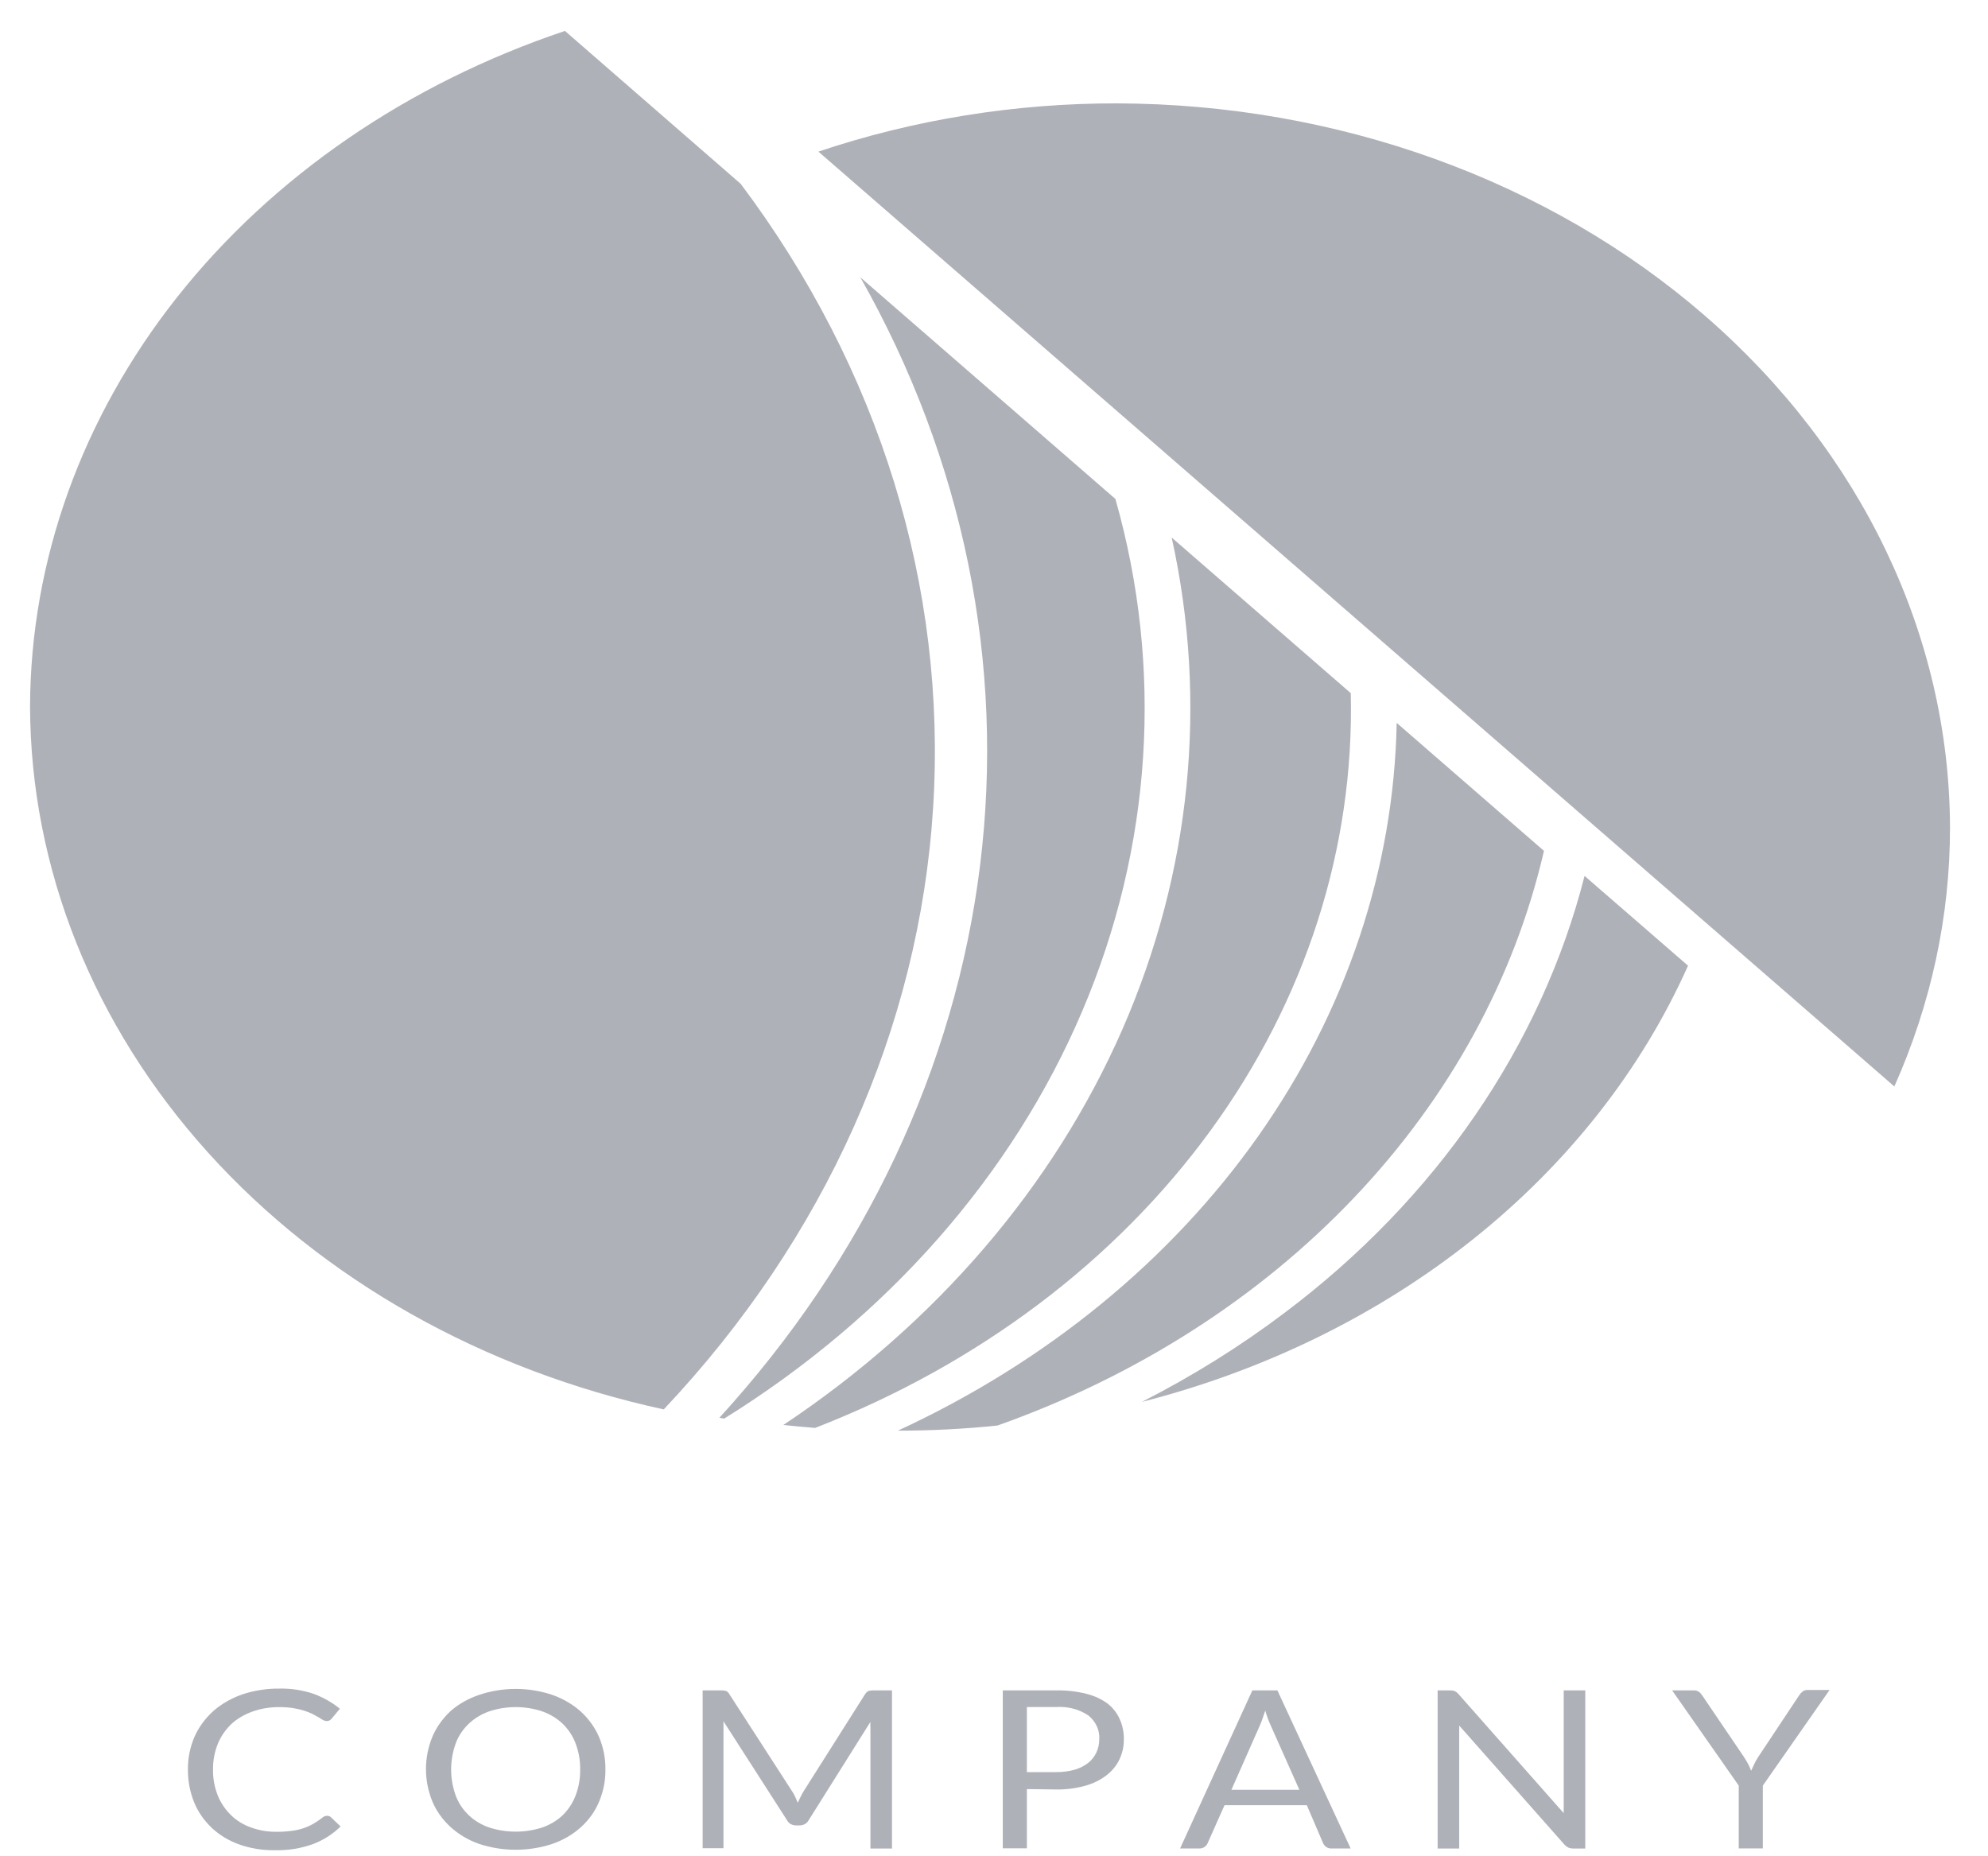
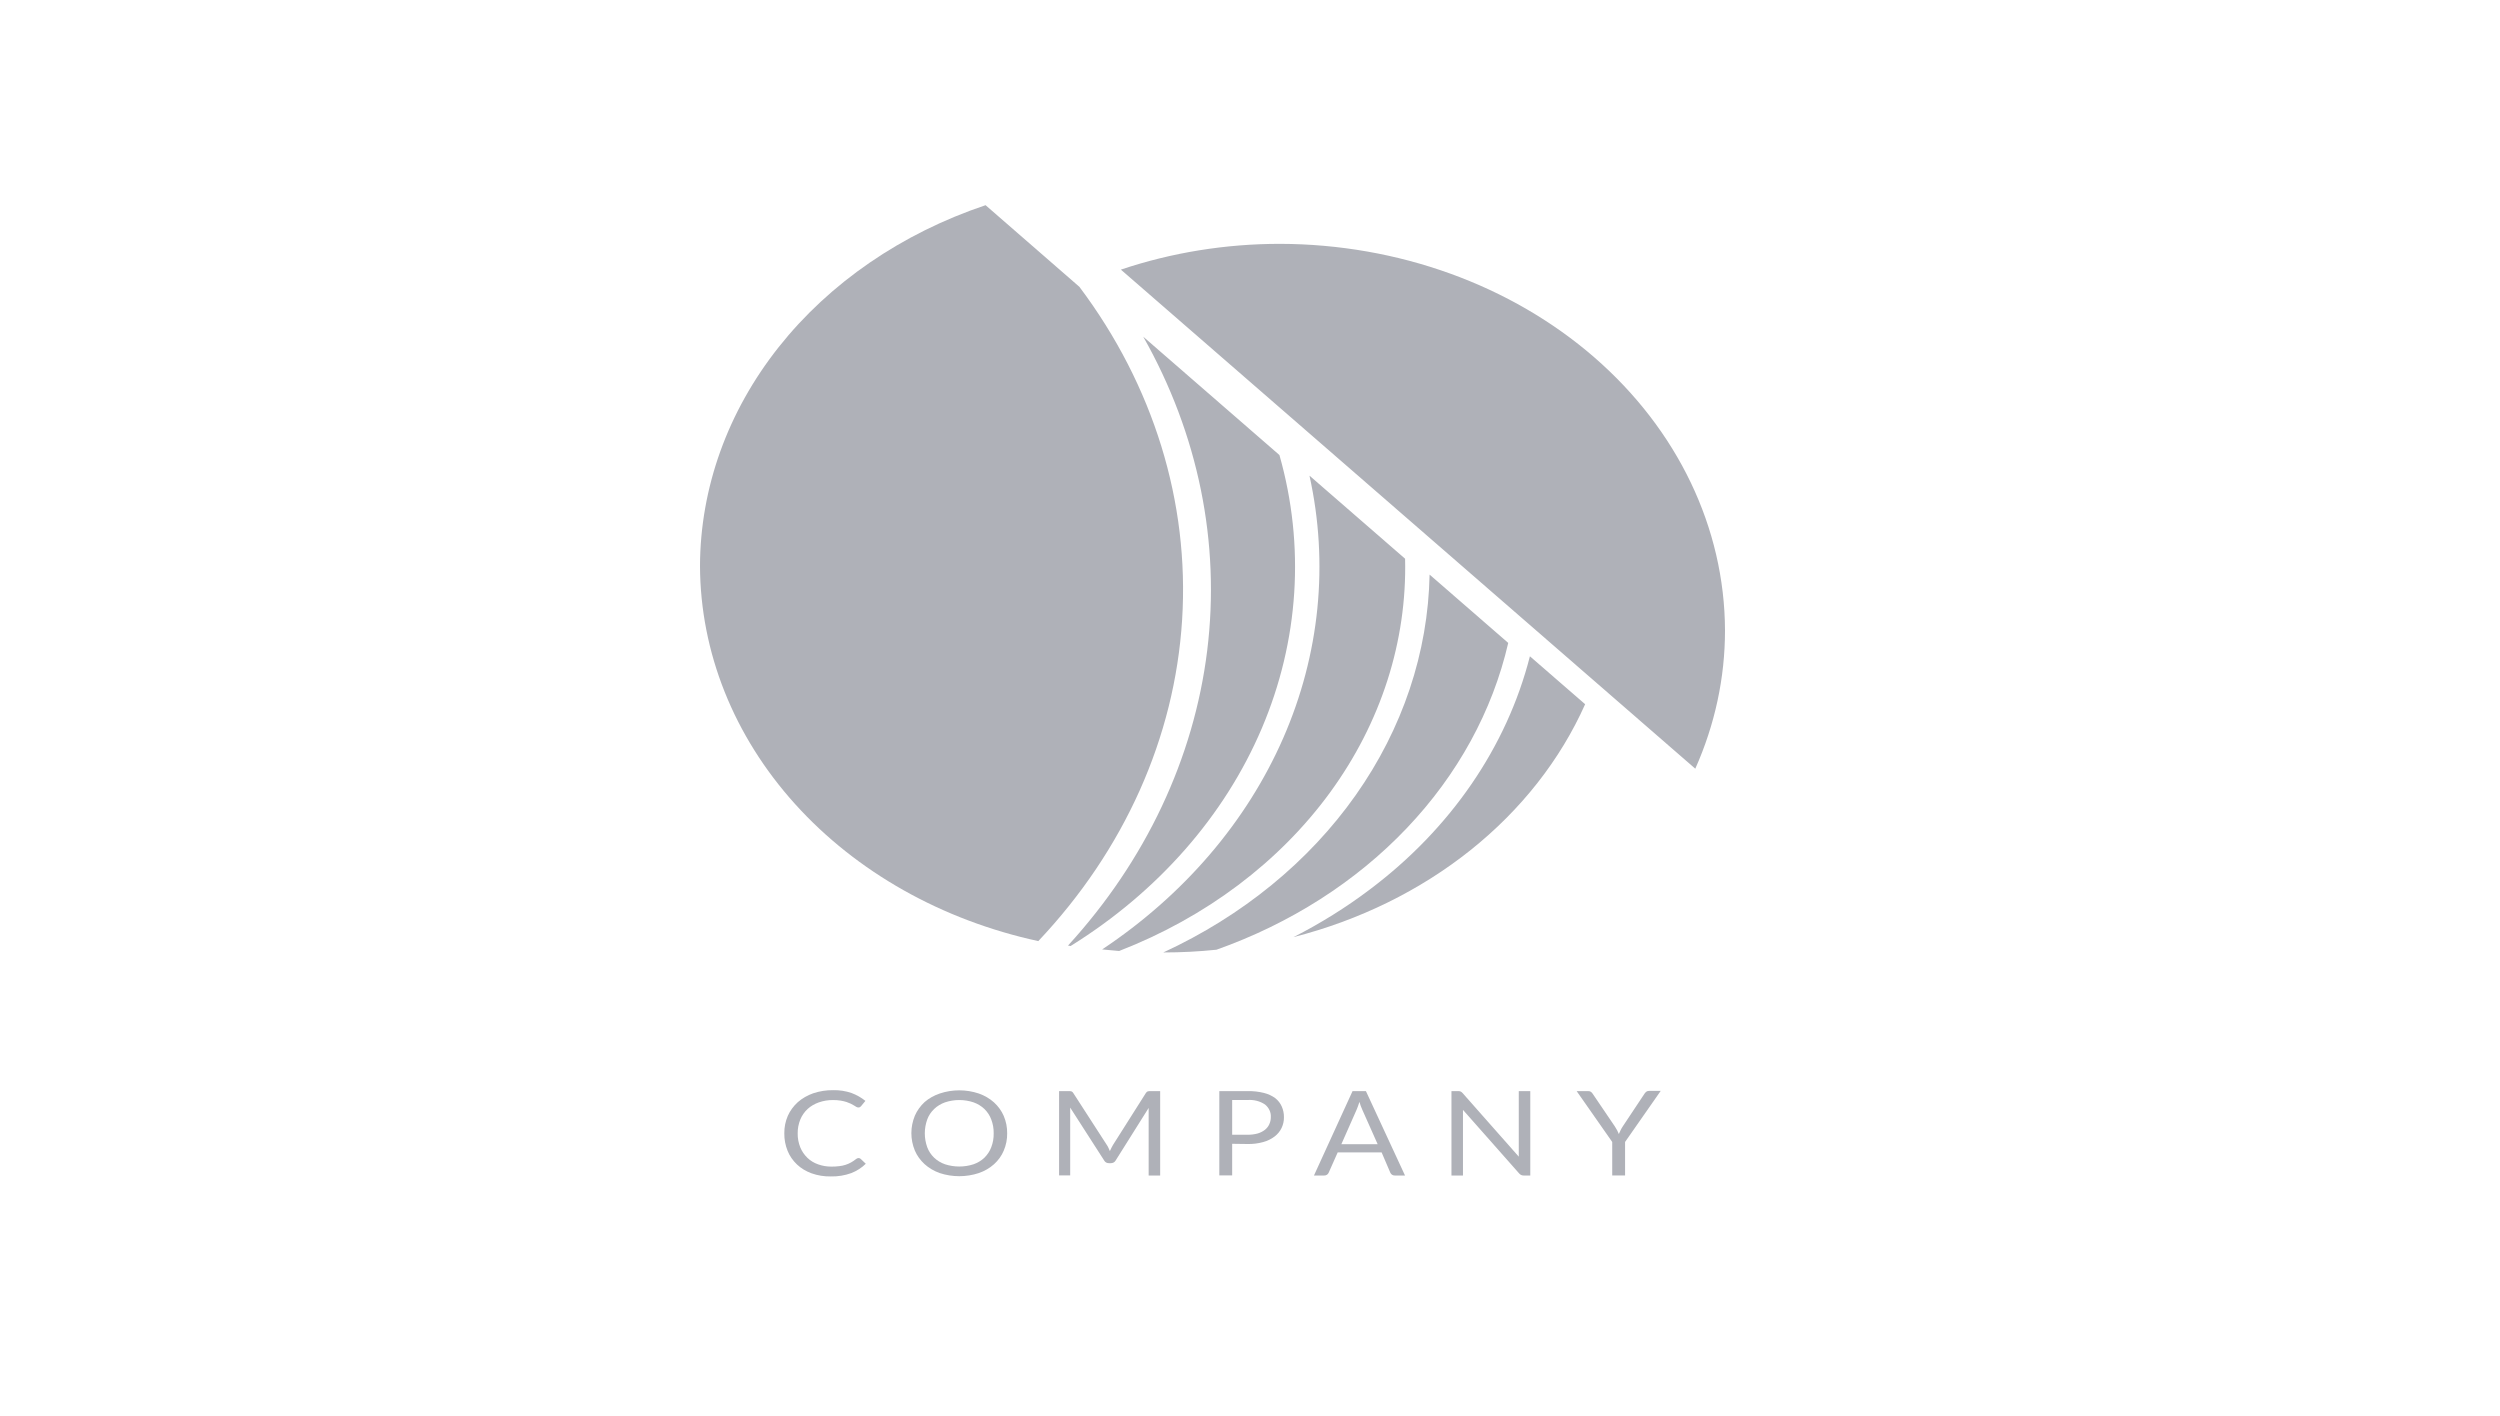
- <svg xmlns="http://www.w3.org/2000/svg" width="45" height="42" viewBox="0 0 45 42" fill="none">
-   <path d="M7.406 41.101C7.422 41.102 7.438 41.105 7.452 41.111C7.467 41.116 7.48 41.124 7.491 41.135L7.709 41.343C7.54 41.512 7.33 41.647 7.095 41.739C6.82 41.839 6.524 41.888 6.226 41.881C5.945 41.886 5.667 41.841 5.408 41.748C5.174 41.663 4.964 41.536 4.792 41.374C4.616 41.206 4.481 41.01 4.394 40.796C4.298 40.557 4.251 40.306 4.254 40.054C4.251 39.8 4.301 39.548 4.404 39.31C4.5 39.095 4.643 38.899 4.827 38.732C5.013 38.569 5.236 38.441 5.481 38.355C5.75 38.265 6.036 38.22 6.324 38.223C6.591 38.217 6.857 38.258 7.106 38.344C7.322 38.425 7.521 38.538 7.693 38.678L7.51 38.9C7.497 38.916 7.482 38.93 7.464 38.941C7.442 38.953 7.416 38.959 7.39 38.957C7.362 38.956 7.334 38.947 7.311 38.934L7.213 38.874L7.076 38.798C7.018 38.77 6.956 38.746 6.894 38.725C6.813 38.7 6.73 38.68 6.646 38.666C6.539 38.649 6.43 38.641 6.321 38.642C6.114 38.64 5.908 38.674 5.716 38.742C5.537 38.805 5.375 38.9 5.241 39.021C5.106 39.15 5.001 39.302 4.933 39.467C4.857 39.655 4.819 39.854 4.822 40.054C4.818 40.257 4.856 40.459 4.933 40.651C5 40.815 5.103 40.965 5.236 41.094C5.361 41.215 5.516 41.309 5.689 41.369C5.867 41.433 6.058 41.465 6.25 41.464C6.362 41.465 6.473 41.459 6.583 41.445C6.763 41.426 6.935 41.372 7.087 41.286C7.164 41.242 7.236 41.193 7.303 41.139C7.331 41.116 7.368 41.103 7.406 41.101Z" fill="#AFB1B8" />
-   <path d="M13.704 40.054C13.708 40.305 13.658 40.555 13.557 40.791C13.468 41.004 13.328 41.199 13.146 41.363C12.965 41.526 12.745 41.654 12.502 41.738C11.968 41.915 11.378 41.915 10.844 41.738C10.603 41.653 10.385 41.524 10.204 41.361C10.022 41.195 9.881 40.999 9.789 40.783C9.593 40.306 9.593 39.785 9.789 39.308C9.882 39.092 10.023 38.895 10.204 38.727C10.386 38.569 10.604 38.446 10.844 38.365C11.377 38.185 11.969 38.185 12.502 38.365C12.744 38.45 12.963 38.578 13.146 38.741C13.325 38.906 13.465 39.1 13.557 39.312C13.658 39.55 13.708 39.801 13.704 40.054ZM13.132 40.054C13.136 39.853 13.101 39.653 13.028 39.462C12.967 39.298 12.868 39.147 12.737 39.019C12.609 38.897 12.451 38.801 12.276 38.739C11.888 38.609 11.459 38.609 11.071 38.739C10.895 38.801 10.738 38.897 10.61 39.019C10.477 39.146 10.376 39.297 10.316 39.462C10.177 39.847 10.177 40.26 10.316 40.646C10.377 40.81 10.477 40.961 10.61 41.089C10.738 41.21 10.895 41.305 11.071 41.366C11.459 41.492 11.887 41.492 12.276 41.366C12.451 41.305 12.609 41.21 12.737 41.089C12.867 40.96 12.966 40.809 13.028 40.646C13.101 40.455 13.136 40.255 13.132 40.054Z" fill="#AFB1B8" />
-   <path d="M18.001 40.675L18.059 40.807C18.08 40.76 18.099 40.717 18.121 40.675C18.142 40.63 18.166 40.587 18.192 40.544L19.585 38.344C19.613 38.306 19.637 38.282 19.665 38.275C19.701 38.265 19.74 38.261 19.779 38.263H20.191V41.843H19.703V39.211C19.703 39.178 19.703 39.14 19.703 39.099C19.7 39.059 19.7 39.017 19.703 38.976L18.301 41.208C18.283 41.241 18.255 41.269 18.219 41.289C18.183 41.309 18.142 41.319 18.099 41.319H18.02C17.978 41.32 17.936 41.309 17.9 41.29C17.865 41.27 17.836 41.241 17.819 41.208L16.376 38.962C16.376 39.005 16.376 39.047 16.376 39.09C16.376 39.133 16.376 39.171 16.376 39.204V41.836H15.905V38.263H16.316C16.355 38.261 16.394 38.265 16.431 38.275C16.465 38.29 16.492 38.314 16.507 38.344L17.93 40.547C17.958 40.588 17.982 40.63 18.001 40.675Z" fill="#AFB1B8" />
-   <path d="M23.244 40.497V41.838H22.699V38.263H23.915C24.145 38.259 24.373 38.286 24.594 38.341C24.77 38.385 24.934 38.461 25.074 38.564C25.195 38.661 25.288 38.781 25.346 38.915C25.411 39.06 25.442 39.216 25.439 39.372C25.442 39.529 25.407 39.684 25.338 39.829C25.273 39.966 25.172 40.088 25.044 40.187C24.904 40.294 24.739 40.375 24.561 40.423C24.349 40.482 24.127 40.51 23.904 40.506L23.244 40.497ZM23.244 40.113H23.904C24.047 40.115 24.19 40.096 24.327 40.059C24.439 40.026 24.543 39.973 24.632 39.905C24.714 39.839 24.777 39.758 24.818 39.668C24.862 39.572 24.884 39.47 24.883 39.367C24.889 39.268 24.871 39.168 24.828 39.076C24.786 38.983 24.721 38.9 24.638 38.832C24.429 38.69 24.168 38.622 23.904 38.64H23.244V40.113Z" fill="#AFB1B8" />
-   <path d="M30.573 41.842H30.142C30.099 41.844 30.057 41.832 30.022 41.809C29.991 41.787 29.967 41.758 29.951 41.726L29.581 40.862H27.718L27.334 41.726C27.32 41.758 27.296 41.786 27.266 41.807C27.231 41.831 27.188 41.844 27.143 41.842H26.712L28.348 38.263H28.915L30.573 41.842ZM27.874 40.513H29.412L28.763 39.056C28.713 38.947 28.672 38.834 28.64 38.72L28.577 38.907C28.558 38.964 28.536 39.016 28.517 39.059L27.874 40.513Z" fill="#AFB1B8" />
-   <path d="M32.929 38.279C32.961 38.295 32.989 38.317 33.011 38.343L35.396 41.042C35.396 40.999 35.396 40.956 35.396 40.916C35.396 40.876 35.396 40.836 35.396 40.798V38.263H35.884V41.843H35.612C35.573 41.843 35.535 41.836 35.5 41.821C35.466 41.804 35.437 41.782 35.413 41.755L33.03 39.059C33.032 39.1 33.032 39.141 33.03 39.182C33.03 39.222 33.03 39.258 33.03 39.291V41.843H32.542V38.263H32.831C32.864 38.262 32.898 38.268 32.929 38.279Z" fill="#AFB1B8" />
-   <path d="M39.903 40.419V41.84H39.358V40.419L37.85 38.263H38.338C38.38 38.261 38.422 38.272 38.455 38.294C38.485 38.317 38.51 38.344 38.529 38.374L39.472 39.765C39.511 39.824 39.543 39.879 39.571 39.931C39.598 39.983 39.62 40.033 39.639 40.083L39.71 39.928C39.736 39.872 39.767 39.818 39.802 39.765L40.732 38.365C40.752 38.337 40.775 38.312 40.803 38.289C40.835 38.265 40.877 38.252 40.92 38.254H41.414L39.903 40.419Z" fill="#AFB1B8" />
-   <path d="M17.731 32.256C17.969 32.282 18.209 32.303 18.451 32.322C22.13 30.893 25.242 28.552 27.399 25.594C29.555 22.636 30.66 19.191 30.576 15.69L26.522 12.168C27.346 15.895 26.96 19.748 25.408 23.296C23.855 26.844 21.198 29.946 17.731 32.256Z" fill="#AFB1B8" />
-   <path d="M16.284 32.092L16.393 32.111C20.097 29.809 22.921 26.595 24.499 22.884C26.078 19.173 26.339 15.135 25.248 11.294L19.474 6.277C21.809 10.401 22.75 15.016 22.185 19.586C21.62 24.156 19.574 28.493 16.284 32.092Z" fill="#AFB1B8" />
-   <path d="M35.868 19.827C34.887 23.673 32.504 27.142 29.074 29.719C28.072 30.476 26.991 31.15 25.846 31.733C28.639 31.019 31.206 29.758 33.35 28.046C35.494 26.334 37.157 24.218 38.21 21.859L35.868 19.827Z" fill="#AFB1B8" />
-   <path d="M34.949 19.26L31.615 16.363C31.551 19.666 30.47 22.894 28.485 25.712C26.499 28.529 23.681 30.833 20.324 32.384H20.341C21.089 32.384 21.836 32.345 22.579 32.268C25.716 31.155 28.488 29.385 30.646 27.115C32.805 24.846 34.283 22.147 34.949 19.26Z" fill="#AFB1B8" />
-   <path d="M16.766 4.161L12.788 0.7C9.232 1.894 6.174 3.993 4.013 6.722C1.853 9.451 0.691 12.684 0.68 15.996H0.68C0.693 19.656 2.111 23.208 4.709 26.089C7.307 28.97 10.937 31.016 15.024 31.903C18.672 28.041 20.809 23.269 21.122 18.28C21.435 13.291 19.909 8.345 16.766 4.161Z" fill="#AFB1B8" />
-   <path d="M44.14 18.727C44.126 14.385 42.134 10.224 38.6 7.153C35.066 4.083 30.276 2.352 25.278 2.34C22.969 2.337 20.679 2.708 18.525 3.432L42.88 24.593C43.714 22.722 44.142 20.733 44.14 18.727Z" fill="#AFB1B8" />
+ <svg xmlns="http://www.w3.org/2000/svg" width="106" height="60" viewBox="0 0 106 60" fill="none">
+   <path d="M36.406 49.101C36.422 49.102 36.438 49.105 36.452 49.111C36.467 49.116 36.48 49.124 36.491 49.135L36.709 49.343C36.54 49.512 36.33 49.647 36.096 49.739C35.82 49.839 35.524 49.888 35.226 49.881C34.946 49.886 34.667 49.841 34.408 49.748C34.174 49.663 33.964 49.536 33.792 49.374C33.616 49.206 33.48 49.01 33.394 48.796C33.298 48.557 33.251 48.306 33.255 48.054C33.251 47.8 33.301 47.548 33.404 47.31C33.5 47.095 33.643 46.899 33.827 46.732C34.013 46.569 34.236 46.441 34.481 46.355C34.75 46.265 35.036 46.22 35.324 46.223C35.591 46.217 35.858 46.258 36.106 46.344C36.322 46.425 36.521 46.538 36.693 46.678L36.51 46.9C36.497 46.916 36.482 46.93 36.464 46.941C36.442 46.953 36.416 46.959 36.39 46.957C36.362 46.956 36.334 46.947 36.311 46.934L36.213 46.874L36.076 46.798C36.017 46.77 35.956 46.746 35.894 46.725C35.813 46.7 35.73 46.68 35.646 46.666C35.539 46.649 35.43 46.641 35.321 46.642C35.114 46.64 34.908 46.674 34.716 46.742C34.537 46.805 34.375 46.9 34.242 47.021C34.105 47.15 34.001 47.302 33.933 47.467C33.857 47.655 33.819 47.854 33.822 48.054C33.818 48.257 33.856 48.459 33.933 48.651C34 48.815 34.103 48.965 34.236 49.094C34.361 49.215 34.516 49.309 34.689 49.369C34.867 49.433 35.058 49.465 35.25 49.464C35.361 49.465 35.473 49.459 35.583 49.445C35.763 49.426 35.935 49.372 36.087 49.286C36.164 49.242 36.236 49.193 36.303 49.139C36.331 49.116 36.368 49.103 36.406 49.101Z" fill="#AFB1B8" />
+   <path d="M42.704 48.054C42.708 48.305 42.658 48.555 42.557 48.791C42.468 49.004 42.328 49.199 42.147 49.363C41.965 49.526 41.745 49.654 41.502 49.738C40.968 49.915 40.378 49.915 39.844 49.738C39.603 49.653 39.385 49.524 39.204 49.361C39.022 49.195 38.881 48.999 38.789 48.783C38.593 48.306 38.593 47.785 38.789 47.308C38.882 47.092 39.023 46.895 39.204 46.727C39.386 46.569 39.605 46.446 39.844 46.365C40.377 46.185 40.969 46.185 41.502 46.365C41.744 46.45 41.963 46.578 42.145 46.741C42.325 46.906 42.465 47.1 42.557 47.312C42.658 47.55 42.708 47.801 42.704 48.054ZM42.132 48.054C42.136 47.853 42.101 47.653 42.028 47.462C41.967 47.298 41.868 47.147 41.737 47.019C41.609 46.897 41.451 46.801 41.276 46.739C40.888 46.609 40.459 46.609 40.071 46.739C39.895 46.801 39.738 46.897 39.61 47.019C39.477 47.146 39.376 47.297 39.316 47.462C39.177 47.847 39.177 48.26 39.316 48.646C39.377 48.81 39.477 48.961 39.61 49.089C39.738 49.21 39.895 49.305 40.071 49.366C40.459 49.492 40.887 49.492 41.276 49.366C41.451 49.305 41.609 49.21 41.737 49.089C41.867 48.96 41.967 48.809 42.028 48.646C42.102 48.455 42.136 48.255 42.132 48.054Z" fill="#AFB1B8" />
+   <path d="M47.001 48.675L47.059 48.807C47.08 48.76 47.099 48.717 47.121 48.675C47.142 48.63 47.166 48.587 47.192 48.544L48.585 46.344C48.613 46.306 48.637 46.282 48.664 46.275C48.702 46.265 48.74 46.261 48.779 46.263H49.191V49.843H48.703V47.211C48.703 47.178 48.703 47.14 48.703 47.099C48.7 47.059 48.7 47.017 48.703 46.976L47.301 49.208C47.283 49.241 47.255 49.269 47.219 49.289C47.183 49.309 47.142 49.319 47.099 49.319H47.02C46.978 49.32 46.936 49.309 46.9 49.29C46.865 49.27 46.836 49.241 46.819 49.208L45.376 46.962C45.376 47.005 45.376 47.047 45.376 47.09C45.376 47.133 45.376 47.171 45.376 47.204V49.836H44.905V46.263H45.316C45.355 46.261 45.394 46.265 45.431 46.275C45.465 46.29 45.492 46.314 45.507 46.344L46.93 48.547C46.958 48.588 46.982 48.63 47.001 48.675Z" fill="#AFB1B8" />
+   <path d="M52.244 48.497V49.838H51.699V46.263H52.915C53.145 46.259 53.373 46.286 53.594 46.341C53.77 46.385 53.934 46.461 54.074 46.564C54.195 46.661 54.288 46.781 54.346 46.915C54.411 47.06 54.442 47.216 54.439 47.372C54.442 47.529 54.407 47.684 54.338 47.829C54.273 47.966 54.172 48.088 54.044 48.187C53.904 48.294 53.739 48.375 53.561 48.423C53.349 48.482 53.127 48.51 52.904 48.506L52.244 48.497ZM52.244 48.113H52.904C53.047 48.115 53.19 48.096 53.327 48.059C53.44 48.026 53.543 47.973 53.632 47.905C53.714 47.839 53.778 47.758 53.818 47.668C53.862 47.572 53.884 47.47 53.883 47.367C53.889 47.268 53.871 47.168 53.828 47.076C53.786 46.983 53.721 46.9 53.638 46.832C53.429 46.69 53.168 46.622 52.904 46.64H52.244V48.113Z" fill="#AFB1B8" />
+   <path d="M59.573 49.842H59.142C59.099 49.844 59.057 49.832 59.022 49.809C58.991 49.787 58.967 49.758 58.951 49.726L58.581 48.862H56.718L56.334 49.726C56.32 49.758 56.296 49.786 56.266 49.807C56.231 49.831 56.188 49.844 56.143 49.842H55.712L57.348 46.263H57.915L59.573 49.842ZM56.874 48.513H58.412L57.763 47.056C57.713 46.947 57.672 46.834 57.64 46.72L57.577 46.907C57.558 46.964 57.536 47.016 57.517 47.059L56.874 48.513Z" fill="#AFB1B8" />
+   <path d="M61.929 46.279C61.961 46.295 61.989 46.317 62.011 46.343L64.396 49.042C64.396 48.999 64.396 48.956 64.396 48.916C64.396 48.876 64.396 48.836 64.396 48.798V46.263H64.884V49.843H64.612C64.573 49.843 64.534 49.836 64.5 49.821C64.466 49.804 64.436 49.782 64.413 49.755L62.03 47.059C62.032 47.1 62.032 47.141 62.03 47.182C62.03 47.222 62.03 47.258 62.03 47.291V49.843H61.542V46.263H61.831C61.864 46.262 61.898 46.268 61.929 46.279Z" fill="#AFB1B8" />
+   <path d="M68.903 48.419V49.84H68.358V48.419L66.85 46.263H67.338C67.38 46.261 67.422 46.272 67.455 46.294C67.485 46.317 67.51 46.344 67.529 46.374L68.472 47.765C68.51 47.824 68.543 47.879 68.57 47.931C68.598 47.983 68.62 48.033 68.639 48.083L68.71 47.928C68.736 47.872 68.767 47.818 68.802 47.765L69.732 46.365C69.752 46.337 69.775 46.312 69.803 46.289C69.835 46.265 69.877 46.252 69.92 46.254H70.414L68.903 48.419Z" fill="#AFB1B8" />
+   <path d="M46.731 40.256C46.969 40.282 47.209 40.303 47.451 40.322C51.13 38.893 54.242 36.552 56.399 33.594C58.555 30.636 59.66 27.191 59.576 23.69L55.522 20.168C56.346 23.895 55.96 27.748 54.408 31.296C52.855 34.844 50.198 37.946 46.731 40.256Z" fill="#AFB1B8" />
+   <path d="M45.284 40.092L45.393 40.111C49.097 37.809 51.92 34.595 53.499 30.884C55.078 27.173 55.339 23.135 54.248 19.294L48.474 14.277C50.809 18.401 51.749 23.016 51.185 27.586C50.62 32.156 48.574 36.493 45.284 40.092Z" fill="#AFB1B8" />
+   <path d="M64.868 27.827C63.887 31.673 61.504 35.142 58.074 37.719C57.072 38.476 55.991 39.15 54.846 39.733C57.639 39.019 60.206 37.758 62.35 36.046C64.494 34.334 66.157 32.218 67.21 29.859L64.868 27.827Z" fill="#AFB1B8" />
+   <path d="M63.949 27.26L60.615 24.363C60.551 27.666 59.47 30.894 57.484 33.712C55.499 36.529 52.681 38.833 49.324 40.384H49.341C50.089 40.384 50.836 40.345 51.579 40.268C54.716 39.155 57.488 37.385 59.646 35.115C61.805 32.846 63.283 30.147 63.949 27.26Z" fill="#AFB1B8" />
+   <path d="M45.766 12.161L41.788 8.7C38.232 9.894 35.174 11.993 33.013 14.722C30.853 17.451 29.691 20.684 29.68 23.996V23.996C29.693 27.656 31.111 31.208 33.709 34.089C36.307 36.97 39.937 39.016 44.024 39.903C47.672 36.041 49.809 31.269 50.122 26.28C50.435 21.291 48.909 16.345 45.766 12.161Z" fill="#AFB1B8" />
+   <path d="M73.14 26.727C73.126 22.385 71.134 18.224 67.6 15.153C64.066 12.083 59.276 10.352 54.278 10.339C51.969 10.338 49.679 10.708 47.525 11.432L71.88 32.593C72.714 30.722 73.141 28.733 73.14 26.727Z" fill="#AFB1B8" />
</svg>
